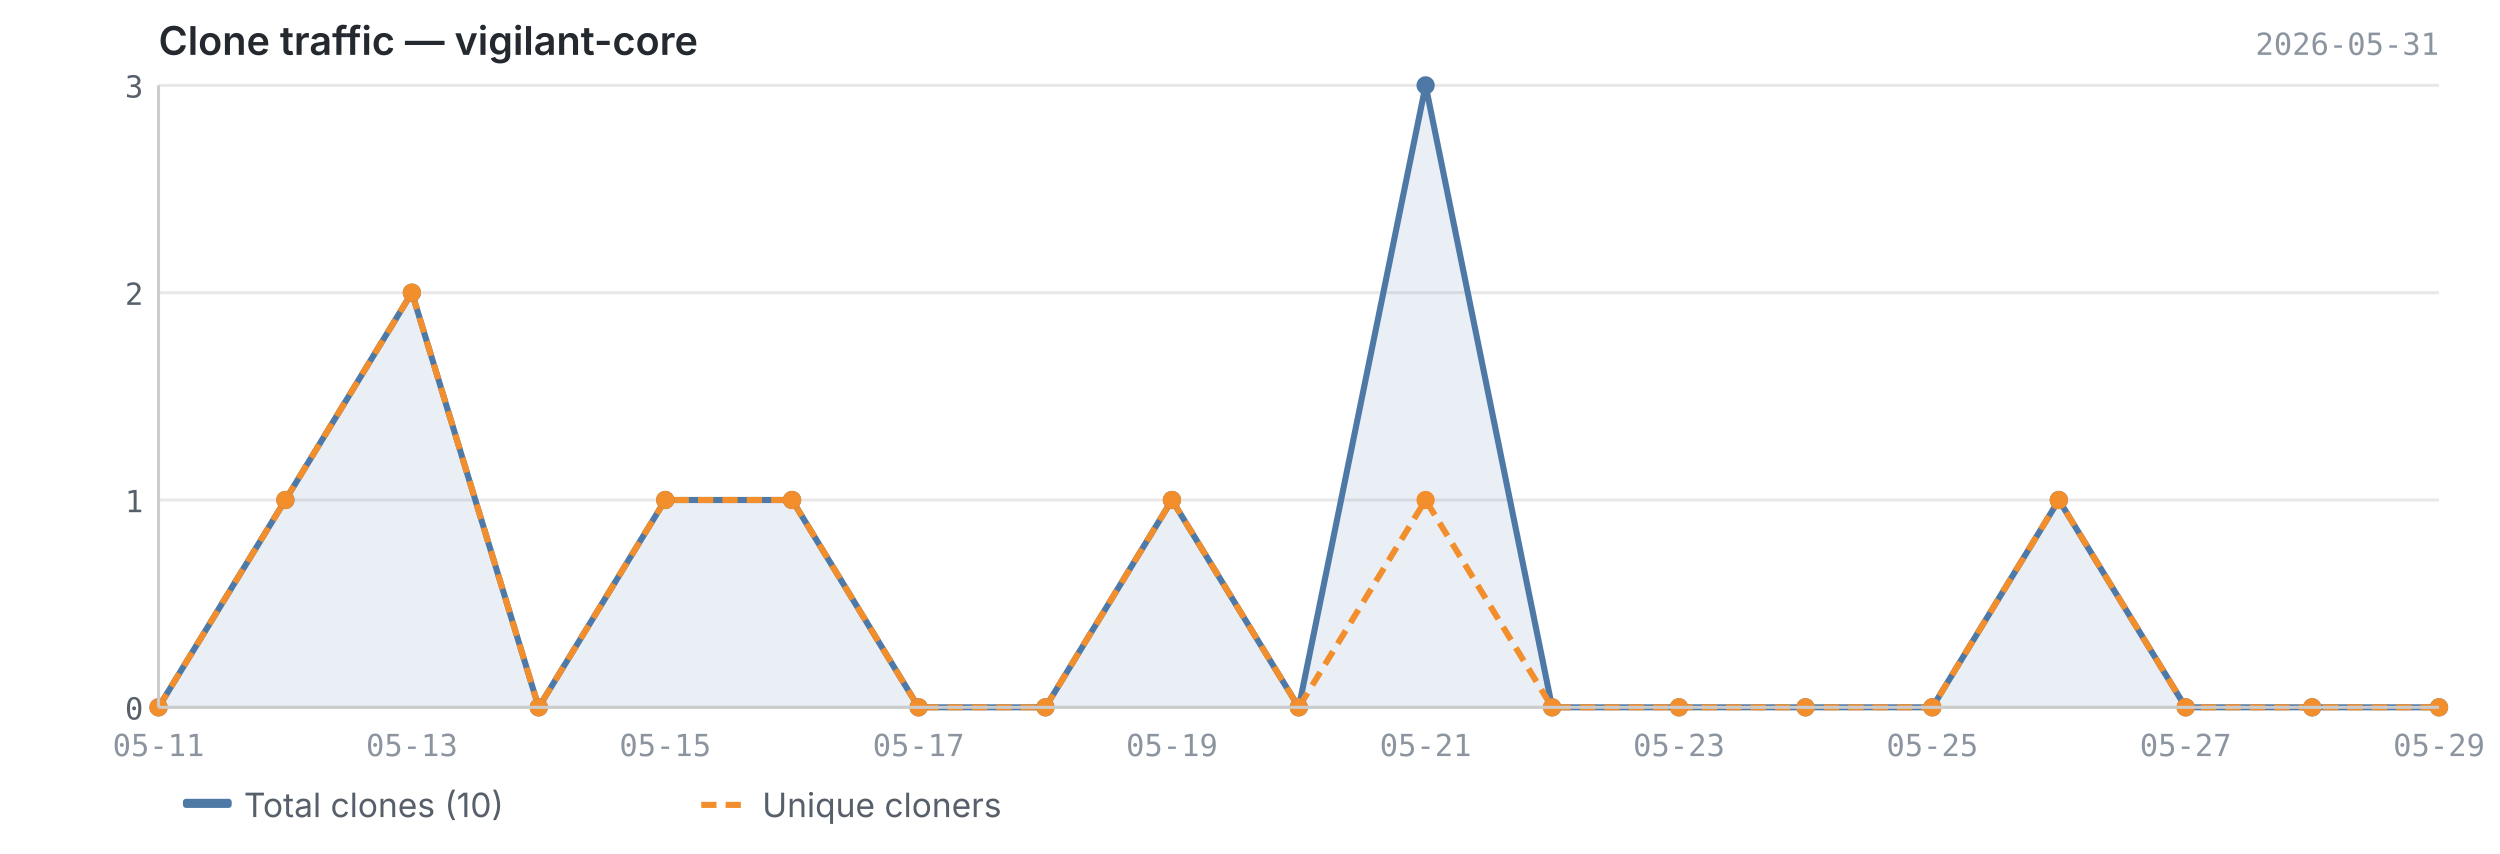
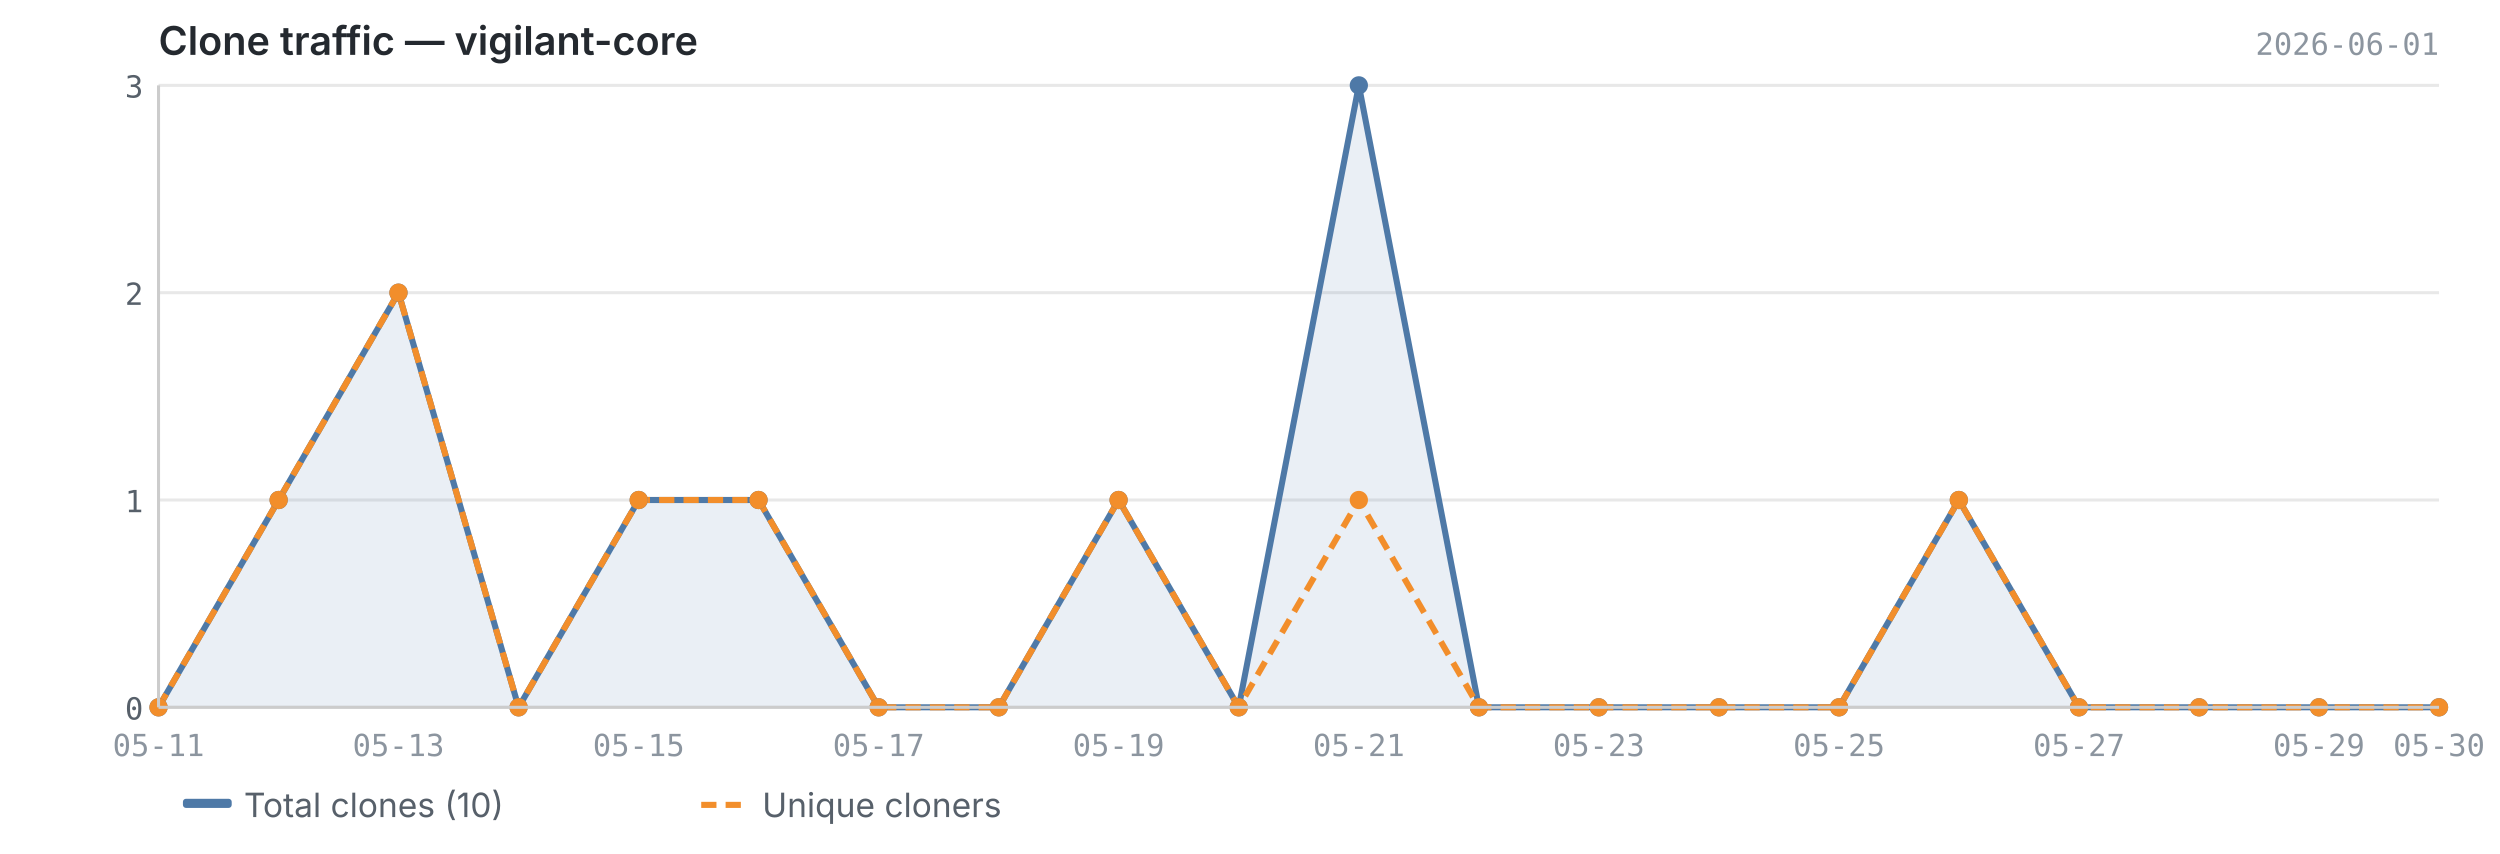
<svg xmlns="http://www.w3.org/2000/svg" viewBox="0 0 820 280" width="820" height="280">
  <text x="52" y="18" font-size="13" font-weight="600" fill="#24292f" font-family="-apple-system, BlinkMacSystemFont, 'Segoe UI', sans-serif">Clone traffic — vigilant-core</text>
-   <text x="800" y="18" font-size="10" fill="#8c959f" font-family="ui-monospace, SFMono-Regular, 'SF Mono', Menlo, monospace" text-anchor="end">2026-05-31</text>
+   <text x="800" y="18" font-size="10" fill="#8c959f" font-family="ui-monospace, SFMono-Regular, 'SF Mono', Menlo, monospace" text-anchor="end">2026-06-01</text>
  <line x1="52" y1="232.0" x2="800" y2="232.0" stroke="#e8e8e8" stroke-width="1" />
  <line x1="52" y1="164.0" x2="800" y2="164.0" stroke="#e8e8e8" stroke-width="1" />
  <line x1="52" y1="96.0" x2="800" y2="96.0" stroke="#e8e8e8" stroke-width="1" />
  <line x1="52" y1="28.0" x2="800" y2="28.0" stroke="#e8e8e8" stroke-width="1" />
-   <path d="M52.0,232.0 L52.0,232.0 L93.6,164.0 L135.1,96.0 L176.7,232.0 L218.2,164.0 L259.8,164.0 L301.3,232.0 L342.9,232.0 L384.4,164.0 L426.0,232.0 L467.6,28.0 L509.1,232.0 L550.7,232.0 L592.2,232.0 L633.8,232.0 L675.3,164.0 L716.9,232.0 L758.4,232.0 L800.0,232.0 L800.0,232.0 L52.0,232.0Z" fill="#4e79a7" opacity="0.12" />
-   <polyline points="52.0,232.0 93.6,164.0 135.1,96.0 176.7,232.0 218.2,164.0 259.8,164.0 301.3,232.0 342.9,232.0 384.4,164.0 426.0,232.0 467.6,28.0 509.1,232.0 550.7,232.0 592.2,232.0 633.8,232.0 675.3,164.0 716.9,232.0 758.4,232.0 800.0,232.0" fill="none" stroke="#4e79a7" stroke-width="2" stroke-linejoin="round" />
-   <polyline points="52.0,232.0 93.6,164.0 135.1,96.0 176.7,232.0 218.2,164.0 259.8,164.0 301.3,232.0 342.9,232.0 384.4,164.0 426.0,232.0 467.6,164.0 509.1,232.0 550.7,232.0 592.2,232.0 633.8,232.0 675.3,164.0 716.9,232.0 758.4,232.0 800.0,232.0" fill="none" stroke="#f28e2b" stroke-width="2" stroke-linejoin="round" stroke-dasharray="5,3" />
+   <path d="M52.0,232.0 L52.0,232.0 L91.4,164.0 L130.7,96.0 L170.1,232.0 L209.5,164.0 L248.8,164.0 L288.2,232.0 L327.6,232.0 L366.9,164.0 L406.3,232.0 L445.7,28.0 L485.1,232.0 L524.4,232.0 L563.8,232.0 L603.2,232.0 L642.5,164.0 L681.9,232.0 L721.3,232.0 L760.6,232.0 L800.0,232.0 L800.0,232.0 L52.0,232.0Z" fill="#4e79a7" opacity="0.12" />
+   <polyline points="52.0,232.0 91.4,164.0 130.7,96.0 170.1,232.0 209.5,164.0 248.8,164.0 288.2,232.0 327.6,232.0 366.9,164.0 406.3,232.0 445.7,28.0 485.1,232.0 524.4,232.0 563.8,232.0 603.2,232.0 642.5,164.0 681.9,232.0 721.3,232.0 760.6,232.0 800.0,232.0" fill="none" stroke="#4e79a7" stroke-width="2" stroke-linejoin="round" />
+   <polyline points="52.0,232.0 91.4,164.0 130.7,96.0 170.1,232.0 209.5,164.0 248.8,164.0 288.2,232.0 327.6,232.0 366.9,164.0 406.3,232.0 445.7,164.0 485.1,232.0 524.4,232.0 563.8,232.0 603.2,232.0 642.5,164.0 681.9,232.0 721.3,232.0 760.6,232.0 800.0,232.0" fill="none" stroke="#f28e2b" stroke-width="2" stroke-linejoin="round" stroke-dasharray="5,3" />
  <circle cx="52.0" cy="232.0" r="3" fill="#4e79a7" />
-   <circle cx="93.6" cy="164.0" r="3" fill="#4e79a7" />
-   <circle cx="135.1" cy="96.0" r="3" fill="#4e79a7" />
-   <circle cx="176.7" cy="232.0" r="3" fill="#4e79a7" />
-   <circle cx="218.2" cy="164.0" r="3" fill="#4e79a7" />
-   <circle cx="259.8" cy="164.0" r="3" fill="#4e79a7" />
-   <circle cx="301.3" cy="232.0" r="3" fill="#4e79a7" />
-   <circle cx="342.9" cy="232.0" r="3" fill="#4e79a7" />
-   <circle cx="384.4" cy="164.0" r="3" fill="#4e79a7" />
-   <circle cx="426.0" cy="232.0" r="3" fill="#4e79a7" />
-   <circle cx="467.6" cy="28.0" r="3" fill="#4e79a7" />
-   <circle cx="509.1" cy="232.0" r="3" fill="#4e79a7" />
-   <circle cx="550.7" cy="232.0" r="3" fill="#4e79a7" />
-   <circle cx="592.2" cy="232.0" r="3" fill="#4e79a7" />
-   <circle cx="633.8" cy="232.0" r="3" fill="#4e79a7" />
-   <circle cx="675.3" cy="164.0" r="3" fill="#4e79a7" />
-   <circle cx="716.9" cy="232.0" r="3" fill="#4e79a7" />
-   <circle cx="758.4" cy="232.0" r="3" fill="#4e79a7" />
+   <circle cx="91.4" cy="164.0" r="3" fill="#4e79a7" />
+   <circle cx="130.7" cy="96.0" r="3" fill="#4e79a7" />
+   <circle cx="170.1" cy="232.0" r="3" fill="#4e79a7" />
+   <circle cx="209.5" cy="164.0" r="3" fill="#4e79a7" />
+   <circle cx="248.8" cy="164.0" r="3" fill="#4e79a7" />
+   <circle cx="288.2" cy="232.0" r="3" fill="#4e79a7" />
+   <circle cx="327.6" cy="232.0" r="3" fill="#4e79a7" />
+   <circle cx="366.9" cy="164.0" r="3" fill="#4e79a7" />
+   <circle cx="406.3" cy="232.0" r="3" fill="#4e79a7" />
+   <circle cx="445.7" cy="28.0" r="3" fill="#4e79a7" />
+   <circle cx="485.1" cy="232.0" r="3" fill="#4e79a7" />
+   <circle cx="524.4" cy="232.0" r="3" fill="#4e79a7" />
+   <circle cx="563.8" cy="232.0" r="3" fill="#4e79a7" />
+   <circle cx="603.2" cy="232.0" r="3" fill="#4e79a7" />
+   <circle cx="642.5" cy="164.0" r="3" fill="#4e79a7" />
+   <circle cx="681.9" cy="232.0" r="3" fill="#4e79a7" />
+   <circle cx="721.3" cy="232.0" r="3" fill="#4e79a7" />
+   <circle cx="760.6" cy="232.0" r="3" fill="#4e79a7" />
  <circle cx="800.0" cy="232.0" r="3" fill="#4e79a7" />
  <circle cx="52.0" cy="232.0" r="3" fill="#f28e2b" />
-   <circle cx="93.6" cy="164.0" r="3" fill="#f28e2b" />
-   <circle cx="135.1" cy="96.0" r="3" fill="#f28e2b" />
-   <circle cx="176.7" cy="232.0" r="3" fill="#f28e2b" />
-   <circle cx="218.2" cy="164.0" r="3" fill="#f28e2b" />
-   <circle cx="259.8" cy="164.0" r="3" fill="#f28e2b" />
-   <circle cx="301.3" cy="232.0" r="3" fill="#f28e2b" />
-   <circle cx="342.9" cy="232.0" r="3" fill="#f28e2b" />
-   <circle cx="384.4" cy="164.0" r="3" fill="#f28e2b" />
-   <circle cx="426.0" cy="232.0" r="3" fill="#f28e2b" />
-   <circle cx="467.6" cy="164.0" r="3" fill="#f28e2b" />
-   <circle cx="509.1" cy="232.0" r="3" fill="#f28e2b" />
-   <circle cx="550.7" cy="232.0" r="3" fill="#f28e2b" />
-   <circle cx="592.2" cy="232.0" r="3" fill="#f28e2b" />
-   <circle cx="633.8" cy="232.0" r="3" fill="#f28e2b" />
-   <circle cx="675.3" cy="164.0" r="3" fill="#f28e2b" />
-   <circle cx="716.9" cy="232.0" r="3" fill="#f28e2b" />
-   <circle cx="758.4" cy="232.0" r="3" fill="#f28e2b" />
+   <circle cx="91.4" cy="164.0" r="3" fill="#f28e2b" />
+   <circle cx="130.7" cy="96.0" r="3" fill="#f28e2b" />
+   <circle cx="170.1" cy="232.0" r="3" fill="#f28e2b" />
+   <circle cx="209.5" cy="164.0" r="3" fill="#f28e2b" />
+   <circle cx="248.8" cy="164.0" r="3" fill="#f28e2b" />
+   <circle cx="288.2" cy="232.0" r="3" fill="#f28e2b" />
+   <circle cx="327.6" cy="232.0" r="3" fill="#f28e2b" />
+   <circle cx="366.9" cy="164.0" r="3" fill="#f28e2b" />
+   <circle cx="406.3" cy="232.0" r="3" fill="#f28e2b" />
+   <circle cx="445.7" cy="164.0" r="3" fill="#f28e2b" />
+   <circle cx="485.1" cy="232.0" r="3" fill="#f28e2b" />
+   <circle cx="524.4" cy="232.0" r="3" fill="#f28e2b" />
+   <circle cx="563.8" cy="232.0" r="3" fill="#f28e2b" />
+   <circle cx="603.2" cy="232.0" r="3" fill="#f28e2b" />
+   <circle cx="642.5" cy="164.0" r="3" fill="#f28e2b" />
+   <circle cx="681.9" cy="232.0" r="3" fill="#f28e2b" />
+   <circle cx="721.3" cy="232.0" r="3" fill="#f28e2b" />
+   <circle cx="760.6" cy="232.0" r="3" fill="#f28e2b" />
  <circle cx="800.0" cy="232.0" r="3" fill="#f28e2b" />
  <line x1="52" y1="28" x2="52" y2="232" stroke="#cccccc" stroke-width="1" />
  <line x1="52" y1="232" x2="800" y2="232" stroke="#cccccc" stroke-width="1" />
  <text x="47" y="236.0" text-anchor="end" font-size="10" fill="#57606a" font-family="ui-monospace, SFMono-Regular, 'SF Mono', Menlo, monospace">0</text>
  <text x="47" y="168.0" text-anchor="end" font-size="10" fill="#57606a" font-family="ui-monospace, SFMono-Regular, 'SF Mono', Menlo, monospace">1</text>
  <text x="47" y="100.0" text-anchor="end" font-size="10" fill="#57606a" font-family="ui-monospace, SFMono-Regular, 'SF Mono', Menlo, monospace">2</text>
  <text x="47" y="32.0" text-anchor="end" font-size="10" fill="#57606a" font-family="ui-monospace, SFMono-Regular, 'SF Mono', Menlo, monospace">3</text>
  <text x="52.0" y="248" text-anchor="middle" font-size="10" fill="#8c959f" font-family="ui-monospace, SFMono-Regular, 'SF Mono', Menlo, monospace">05-11</text>
-   <text x="135.1" y="248" text-anchor="middle" font-size="10" fill="#8c959f" font-family="ui-monospace, SFMono-Regular, 'SF Mono', Menlo, monospace">05-13</text>
-   <text x="218.2" y="248" text-anchor="middle" font-size="10" fill="#8c959f" font-family="ui-monospace, SFMono-Regular, 'SF Mono', Menlo, monospace">05-15</text>
-   <text x="301.3" y="248" text-anchor="middle" font-size="10" fill="#8c959f" font-family="ui-monospace, SFMono-Regular, 'SF Mono', Menlo, monospace">05-17</text>
-   <text x="384.4" y="248" text-anchor="middle" font-size="10" fill="#8c959f" font-family="ui-monospace, SFMono-Regular, 'SF Mono', Menlo, monospace">05-19</text>
-   <text x="467.6" y="248" text-anchor="middle" font-size="10" fill="#8c959f" font-family="ui-monospace, SFMono-Regular, 'SF Mono', Menlo, monospace">05-21</text>
-   <text x="550.7" y="248" text-anchor="middle" font-size="10" fill="#8c959f" font-family="ui-monospace, SFMono-Regular, 'SF Mono', Menlo, monospace">05-23</text>
-   <text x="633.8" y="248" text-anchor="middle" font-size="10" fill="#8c959f" font-family="ui-monospace, SFMono-Regular, 'SF Mono', Menlo, monospace">05-25</text>
-   <text x="716.9" y="248" text-anchor="middle" font-size="10" fill="#8c959f" font-family="ui-monospace, SFMono-Regular, 'SF Mono', Menlo, monospace">05-27</text>
-   <text x="800.0" y="248" text-anchor="middle" font-size="10" fill="#8c959f" font-family="ui-monospace, SFMono-Regular, 'SF Mono', Menlo, monospace">05-29</text>
+   <text x="130.7" y="248" text-anchor="middle" font-size="10" fill="#8c959f" font-family="ui-monospace, SFMono-Regular, 'SF Mono', Menlo, monospace">05-13</text>
+   <text x="209.5" y="248" text-anchor="middle" font-size="10" fill="#8c959f" font-family="ui-monospace, SFMono-Regular, 'SF Mono', Menlo, monospace">05-15</text>
+   <text x="288.2" y="248" text-anchor="middle" font-size="10" fill="#8c959f" font-family="ui-monospace, SFMono-Regular, 'SF Mono', Menlo, monospace">05-17</text>
+   <text x="366.9" y="248" text-anchor="middle" font-size="10" fill="#8c959f" font-family="ui-monospace, SFMono-Regular, 'SF Mono', Menlo, monospace">05-19</text>
+   <text x="445.7" y="248" text-anchor="middle" font-size="10" fill="#8c959f" font-family="ui-monospace, SFMono-Regular, 'SF Mono', Menlo, monospace">05-21</text>
+   <text x="524.4" y="248" text-anchor="middle" font-size="10" fill="#8c959f" font-family="ui-monospace, SFMono-Regular, 'SF Mono', Menlo, monospace">05-23</text>
+   <text x="603.2" y="248" text-anchor="middle" font-size="10" fill="#8c959f" font-family="ui-monospace, SFMono-Regular, 'SF Mono', Menlo, monospace">05-25</text>
+   <text x="681.9" y="248" text-anchor="middle" font-size="10" fill="#8c959f" font-family="ui-monospace, SFMono-Regular, 'SF Mono', Menlo, monospace">05-27</text>
+   <text x="760.6" y="248" text-anchor="middle" font-size="10" fill="#8c959f" font-family="ui-monospace, SFMono-Regular, 'SF Mono', Menlo, monospace">05-29</text>
+   <text x="800.0" y="248" text-anchor="middle" font-size="10" fill="#8c959f" font-family="ui-monospace, SFMono-Regular, 'SF Mono', Menlo, monospace">05-30</text>
  <rect x="60" y="262" width="16" height="3" fill="#4e79a7" rx="1" />
  <text x="80" y="268" font-size="11" fill="#57606a" font-family="-apple-system, BlinkMacSystemFont, 'Segoe UI', sans-serif">Total clones (10)</text>
  <line x1="230" y1="264" x2="246" y2="264" stroke="#f28e2b" stroke-width="2" stroke-dasharray="5,3" />
  <text x="250" y="268" font-size="11" fill="#57606a" font-family="-apple-system, BlinkMacSystemFont, 'Segoe UI', sans-serif">Unique cloners</text>
</svg>
